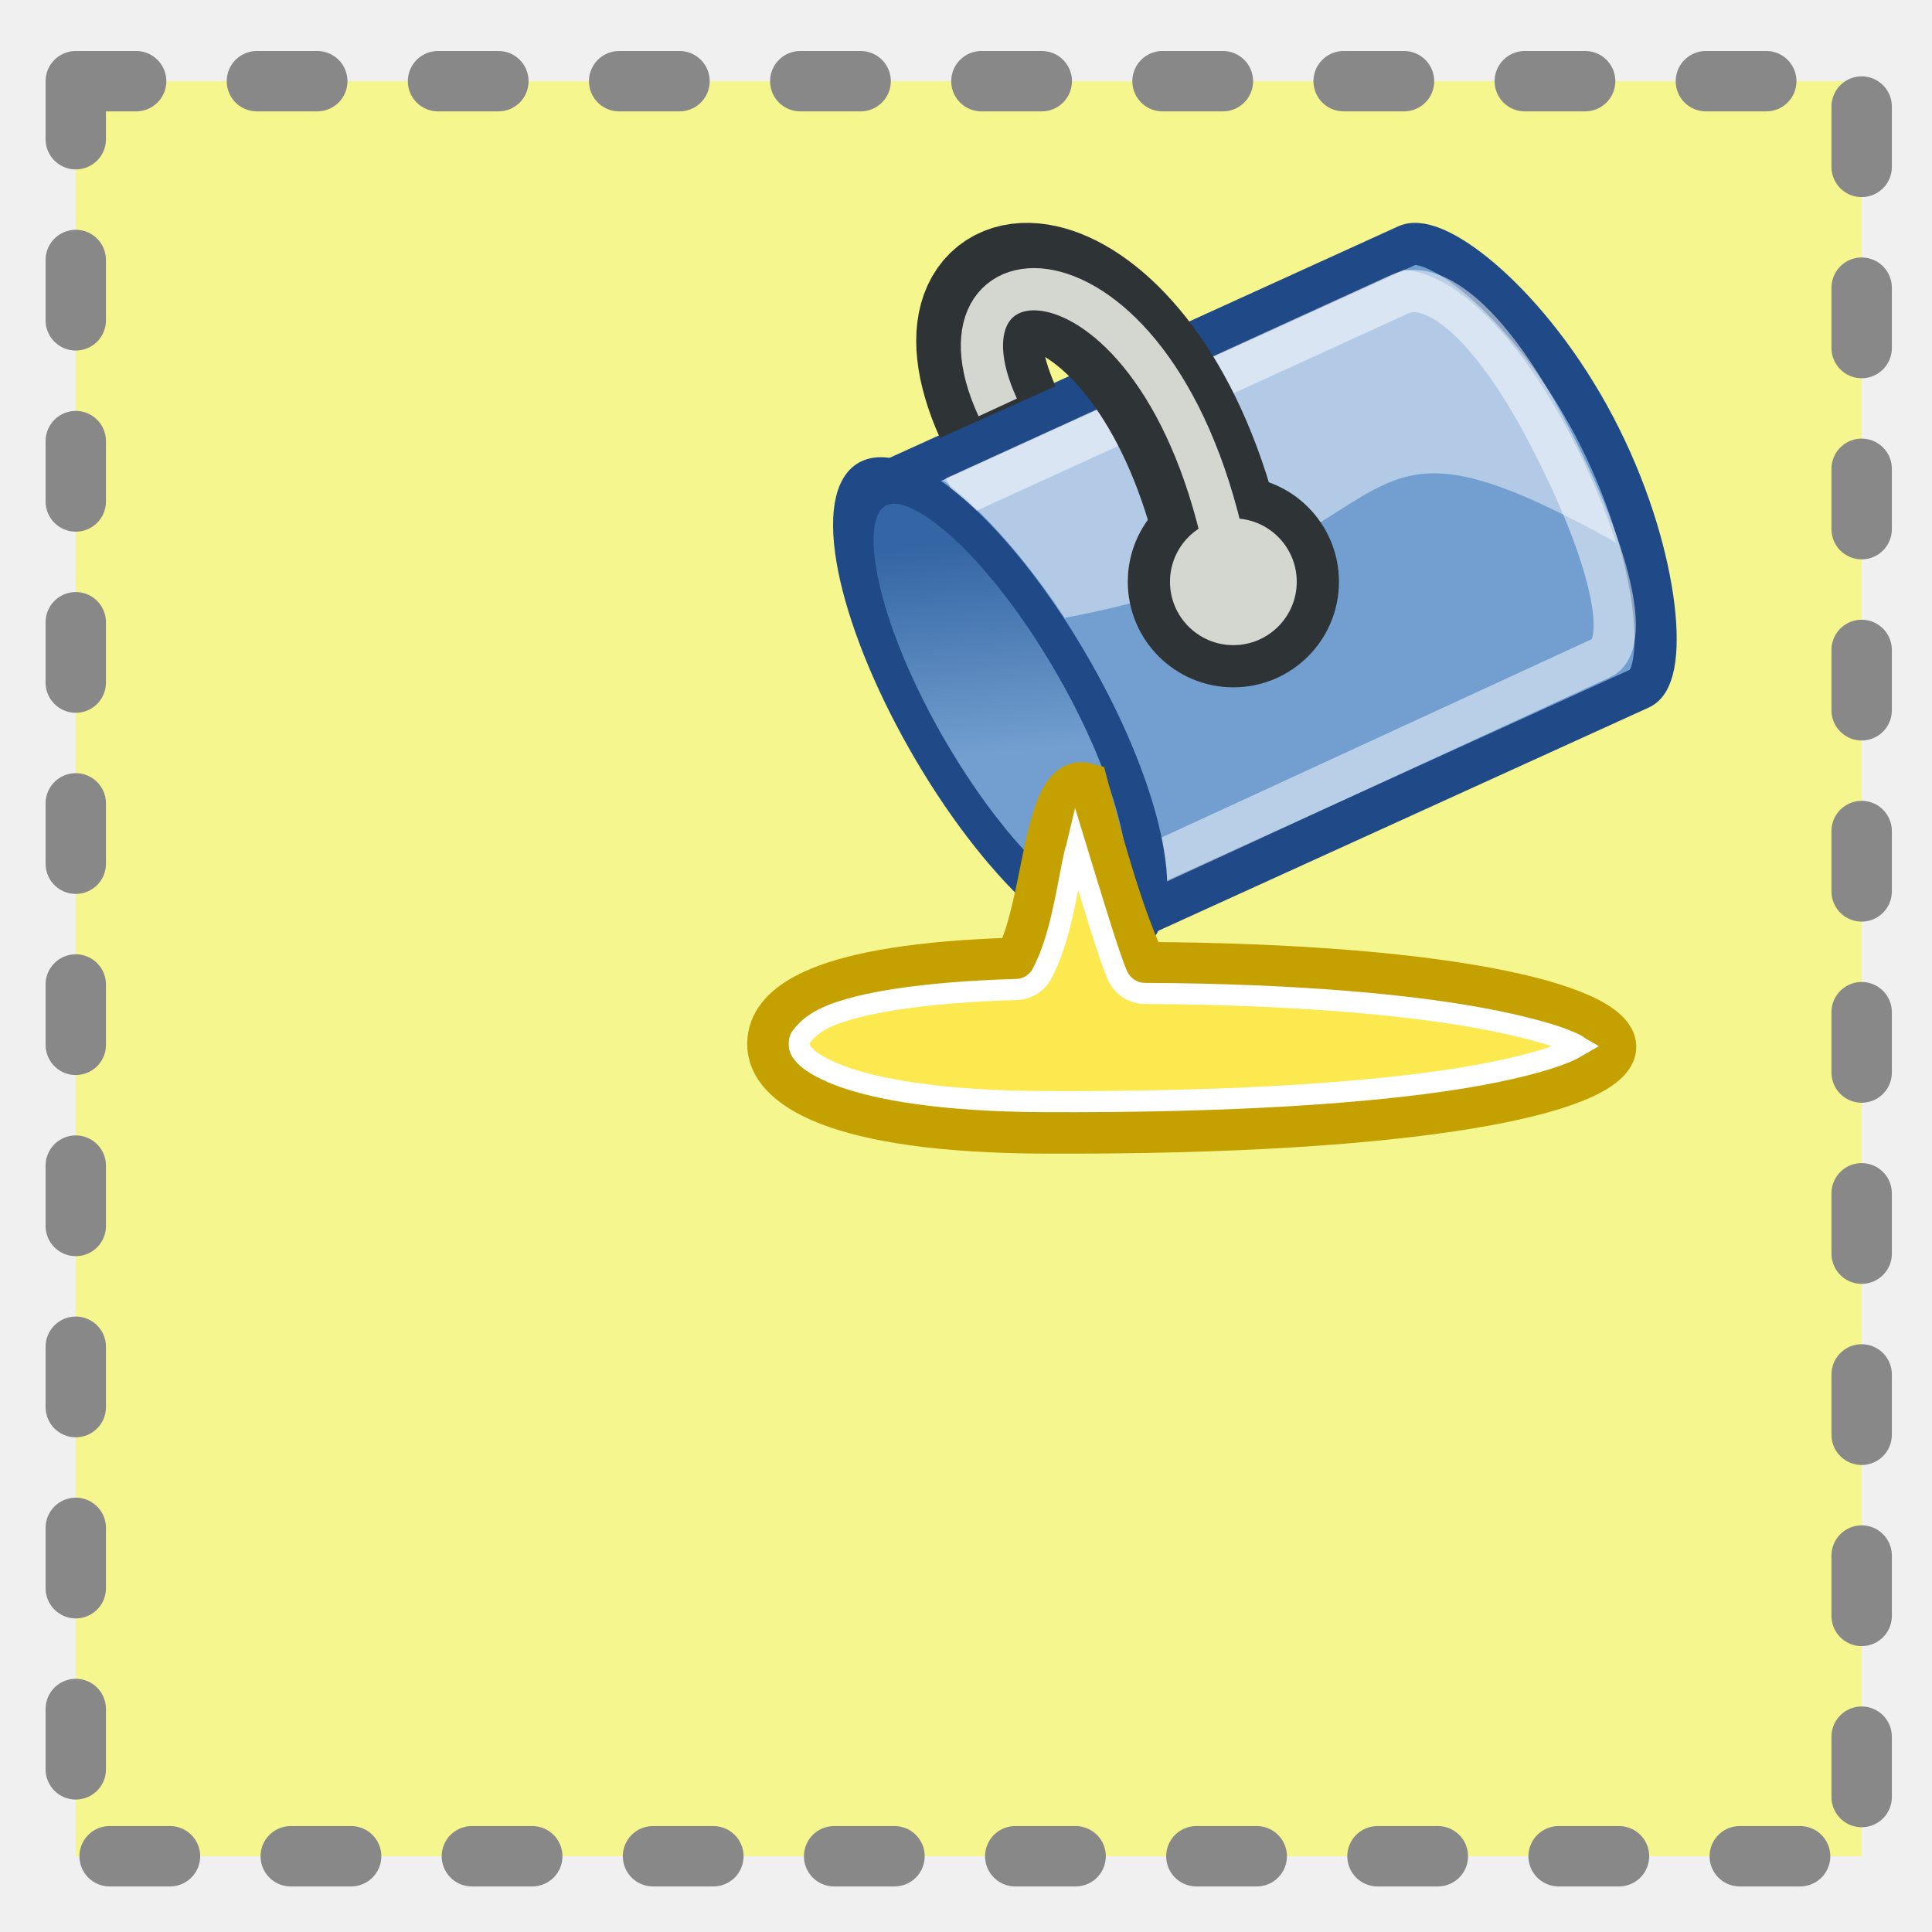
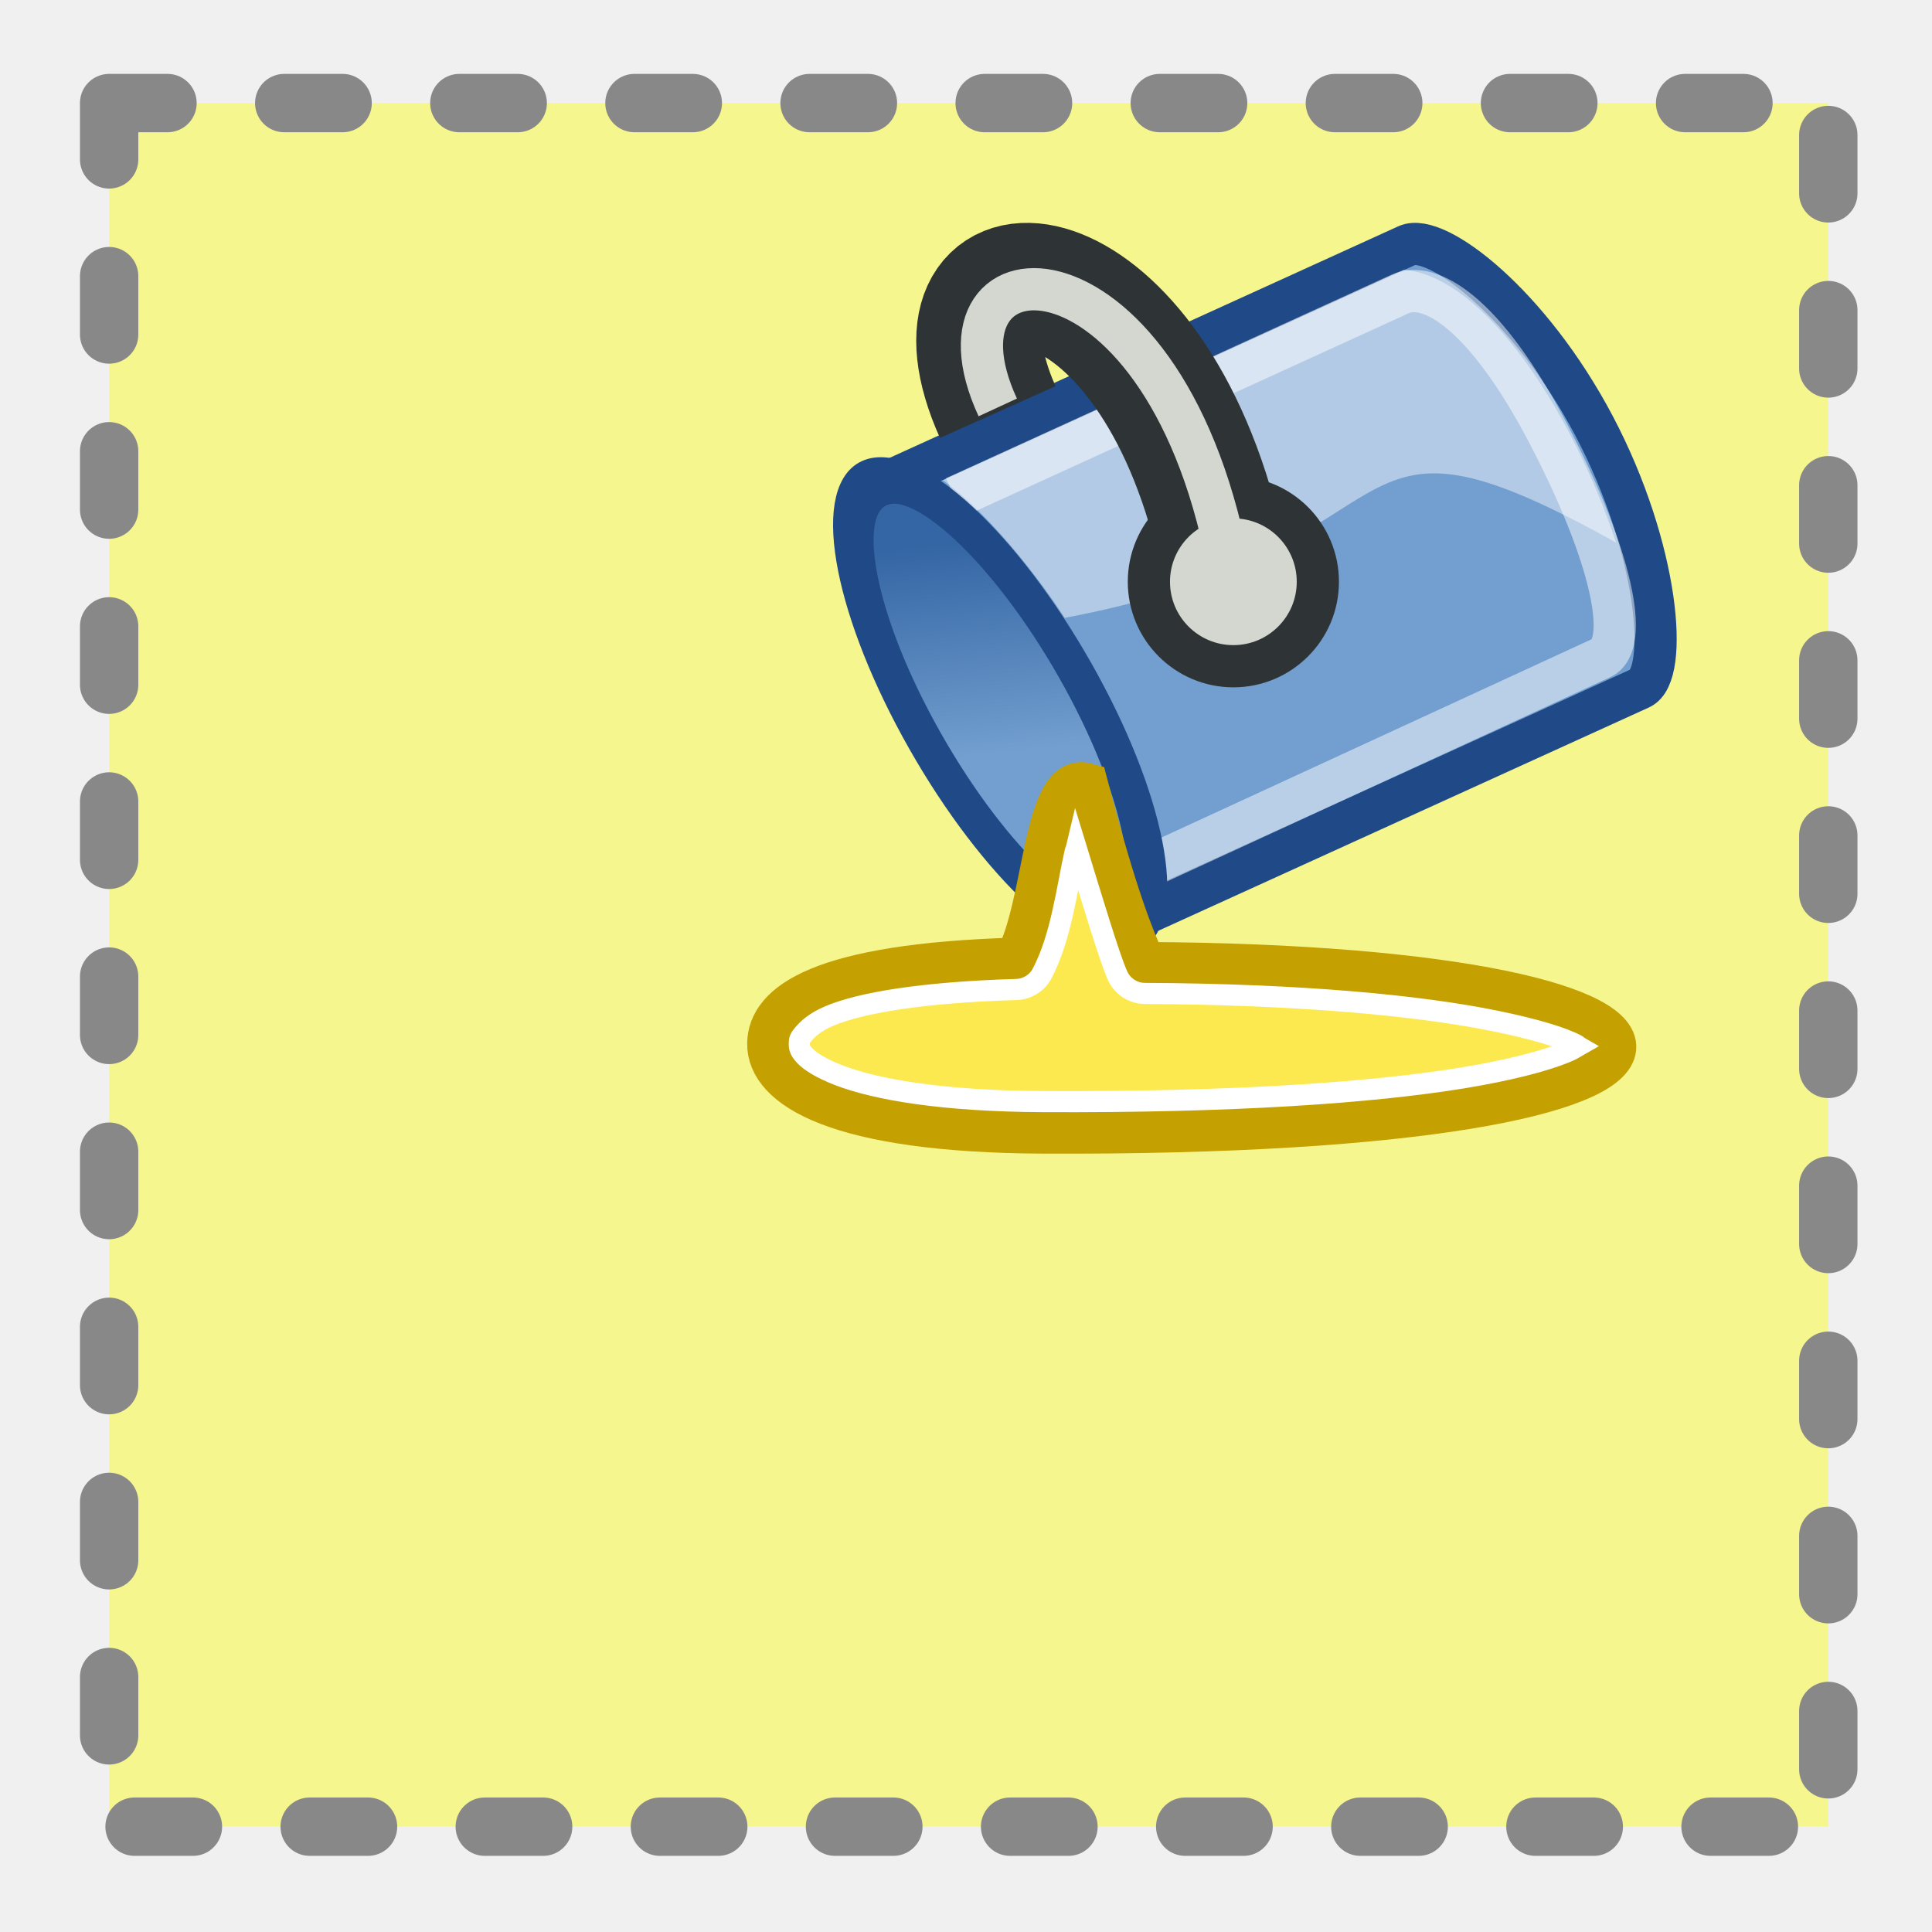
<svg xmlns="http://www.w3.org/2000/svg" xmlns:xlink="http://www.w3.org/1999/xlink" width="96" height="96" id="svg2" version="1.0">
  <defs id="defs4">
    <linearGradient id="linearGradient13616">
      <stop style="stop-color:#3465a4;stop-opacity:1;" offset="0" id="stop13618" />
      <stop style="stop-color:#729fcf;stop-opacity:1" offset="0.869" id="stop13620" />
    </linearGradient>
    <linearGradient xlink:href="#linearGradient13616" id="linearGradient13634" gradientUnits="userSpaceOnUse" x1="1180.568" y1="909.659" x2="1179.284" y2="914.673" />
    <filter id="filter3195">
      <feMorphology id="feMorphology3197" radius="3" operator="erode" />
    </filter>
    <filter id="filter3214">
      <feMorphology id="feMorphology3216" operator="dilate" radius="4" />
    </filter>
  </defs>
  <g id="layer1" transform="translate(-155.3642,-264.8873)">
-     <rect style="opacity:0.433;fill:#ffff11;fill-opacity:1;fill-rule:evenodd;stroke:#000000;stroke-width:3;stroke-linecap:round;stroke-linejoin:round;stroke-miterlimit:4;stroke-dasharray:3, 6;stroke-dashoffset:0;stroke-opacity:1" id="rect3279" width="88.74" height="88.202" x="3.765" y="4.034" transform="translate(155.3642,264.8873)" />
+     <rect style="opacity:0.433;fill:#ffff11;fill-opacity:1;fill-rule:evenodd;stroke:#000000;stroke-width:2.9;stroke-linecap:round;stroke-linejoin:round;stroke-miterlimit:4;stroke-dasharray:2.9, 5.801;stroke-dashoffset:0;stroke-opacity:1" id="rect3279" width="85.424" height="85.645" x="160.787" y="270.009" />
    <g style="display:inline" id="draw_paintbucket_alt" transform="matrix(2.09804,0,0,2.09804,-2327.224,-1605.981)">
      <rect style="opacity:0.243;fill:#ffffff;fill-opacity:0;stroke:none;stroke-width:1;stroke-linecap:round;stroke-linejoin:round;stroke-miterlimit:4;stroke-dasharray:none;stroke-dashoffset:0;stroke-opacity:1;display:inline" id="rect13894" width="24" height="24" x="1200" y="896" />
      <path style="fill:#729fcf;fill-opacity:1;stroke:#204a87;stroke-width:1;stroke-miterlimit:4;stroke-dasharray:none;stroke-opacity:1" d="M 1209.602,913.727 L 1222.135,908.022 C 1222.827,907.707 1222.572,904.712 1221.048,901.818 C 1219.524,898.924 1217.304,897.222 1216.612,897.537 L 1204.079,903.242" id="path12994" />
      <path id="path13019" d="M 1210.512,912.24 L 1221.212,907.307 C 1221.901,906.991 1221.478,904.903 1219.961,901.998 C 1218.443,899.093 1217.137,898.368 1216.449,898.684 L 1205.902,903.503" style="fill:none;fill-opacity:1;stroke:#ffffff;stroke-width:1;stroke-miterlimit:4;stroke-dasharray:none;stroke-opacity:0.502" />
      <path style="fill:#ffffff;fill-opacity:0.453;stroke:none;stroke-width:1;stroke-miterlimit:4;stroke-dasharray:none;stroke-opacity:0.582" d="M 1205.622,903.095 C 1207.168,904.244 1208.506,906.355 1208.506,906.355 C 1217.253,904.711 1214.583,900.685 1221.566,904.574 C 1220.538,901.494 1218.465,898.278 1216.537,898.109 L 1205.622,903.095 z" id="path16802" />
      <path id="path12998" d="M 1211.938,903.688 C 1210,897.195 1205,897.195 1206.92,901.482" style="fill:none;fill-rule:evenodd;stroke:#2e3436;stroke-width:3;stroke-linecap:butt;stroke-linejoin:miter;stroke-miterlimit:4;stroke-dasharray:none;stroke-opacity:1" />
      <path transform="matrix(1.52381,0,0,1.52381,1192.881,882.8333)" d="M 14.188,14.875 A 1.312,1.312 0 1 1 11.562,14.875 A 1.312,1.312 0 1 1 14.188,14.875 z" id="path13000" style="fill:#d3d7cf;fill-opacity:1;stroke:#2e3436;stroke-width:0.656;stroke-linejoin:round;stroke-miterlimit:4;stroke-dasharray:none;stroke-opacity:1" />
      <path style="fill:none;fill-rule:evenodd;stroke:#d3d7cf;stroke-width:1;stroke-linecap:butt;stroke-linejoin:miter;stroke-opacity:1" d="M 1212.438,905.438 C 1211,897 1205,897.221 1206.92,901.371" id="path13626" />
      <path transform="matrix(0.7582508,-0.3582535,0.5932037,1.045462,-228.7802,376.456)" d="M 1181.62,912.956 A 2.342,5.038 0 1 1 1176.935,912.956 A 2.342,5.038 0 1 1 1181.62,912.956 z" id="path13632" style="fill:url(#linearGradient13634);fill-opacity:1;fill-rule:nonzero;stroke:#204a87;stroke-width:0.997;stroke-linecap:butt;stroke-linejoin:miter;marker:none;marker-start:none;marker-mid:none;marker-end:none;stroke-miterlimit:4;stroke-dasharray:none;stroke-dashoffset:0;stroke-opacity:1;visibility:visible;display:inline;overflow:visible;enable-background:accumulate" />
      <path style="fill:#fce94f;fill-opacity:1;fill-rule:nonzero;stroke:#c4a000;stroke-width:1;stroke-linecap:butt;stroke-linejoin:miter;marker:none;marker-start:none;marker-mid:none;marker-end:none;stroke-miterlimit:4;stroke-dasharray:none;stroke-dashoffset:0;stroke-opacity:1;visibility:visible;display:inline;overflow:visible;enable-background:accumulate" d="M 1207.355,914.427 C 1202.69,914.566 1201.496,915.497 1201.485,916.438 C 1201.473,917.474 1203.102,918.522 1207.989,918.544 C 1225.984,918.624 1225.313,914.603 1210.396,914.532 C 1210.131,913.935 1209.735,913 1209.028,910.293 C 1208,910 1208.058,913.087 1207.355,914.427 z" id="path13628" />
      <path style="fill:#fce94f;fill-opacity:1;fill-rule:nonzero;stroke:#ffffff;stroke-width:0.5;stroke-linecap:butt;stroke-linejoin:miter;marker:none;marker-start:none;marker-mid:none;marker-end:none;stroke-miterlimit:4;stroke-dasharray:none;stroke-dashoffset:0;stroke-opacity:1;visibility:visible;display:inline;overflow:visible;enable-background:accumulate" id="path14055" d="M 1208.781,911.812 C 1208.771,911.854 1208.76,911.863 1208.75,911.906 C 1208.554,912.772 1208.429,913.904 1207.969,914.781 C 1207.85,915.002 1207.625,915.144 1207.375,915.156 C 1205.088,915.224 1203.667,915.477 1202.938,915.781 C 1202.573,915.933 1202.399,916.115 1202.312,916.219 C 1202.226,916.322 1202.22,916.349 1202.219,916.438 C 1202.218,916.508 1202.219,916.585 1202.344,916.719 C 1202.469,916.853 1202.718,917.018 1203.156,917.188 C 1204.034,917.526 1205.607,917.802 1208,917.812 C 1212.472,917.832 1215.766,917.605 1217.938,917.25 C 1219.023,917.072 1219.848,916.856 1220.344,916.656 C 1220.499,916.594 1220.566,916.552 1220.656,916.5 C 1220.635,916.488 1220.649,916.481 1220.625,916.469 C 1220.28,916.288 1219.621,916.091 1218.719,915.906 C 1216.915,915.537 1214.104,915.268 1210.406,915.25 C 1210.12,915.249 1209.861,915.077 1209.75,914.812 C 1209.564,914.393 1209.161,913.053 1208.781,911.812 z" />
    </g>
  </g>
</svg>
